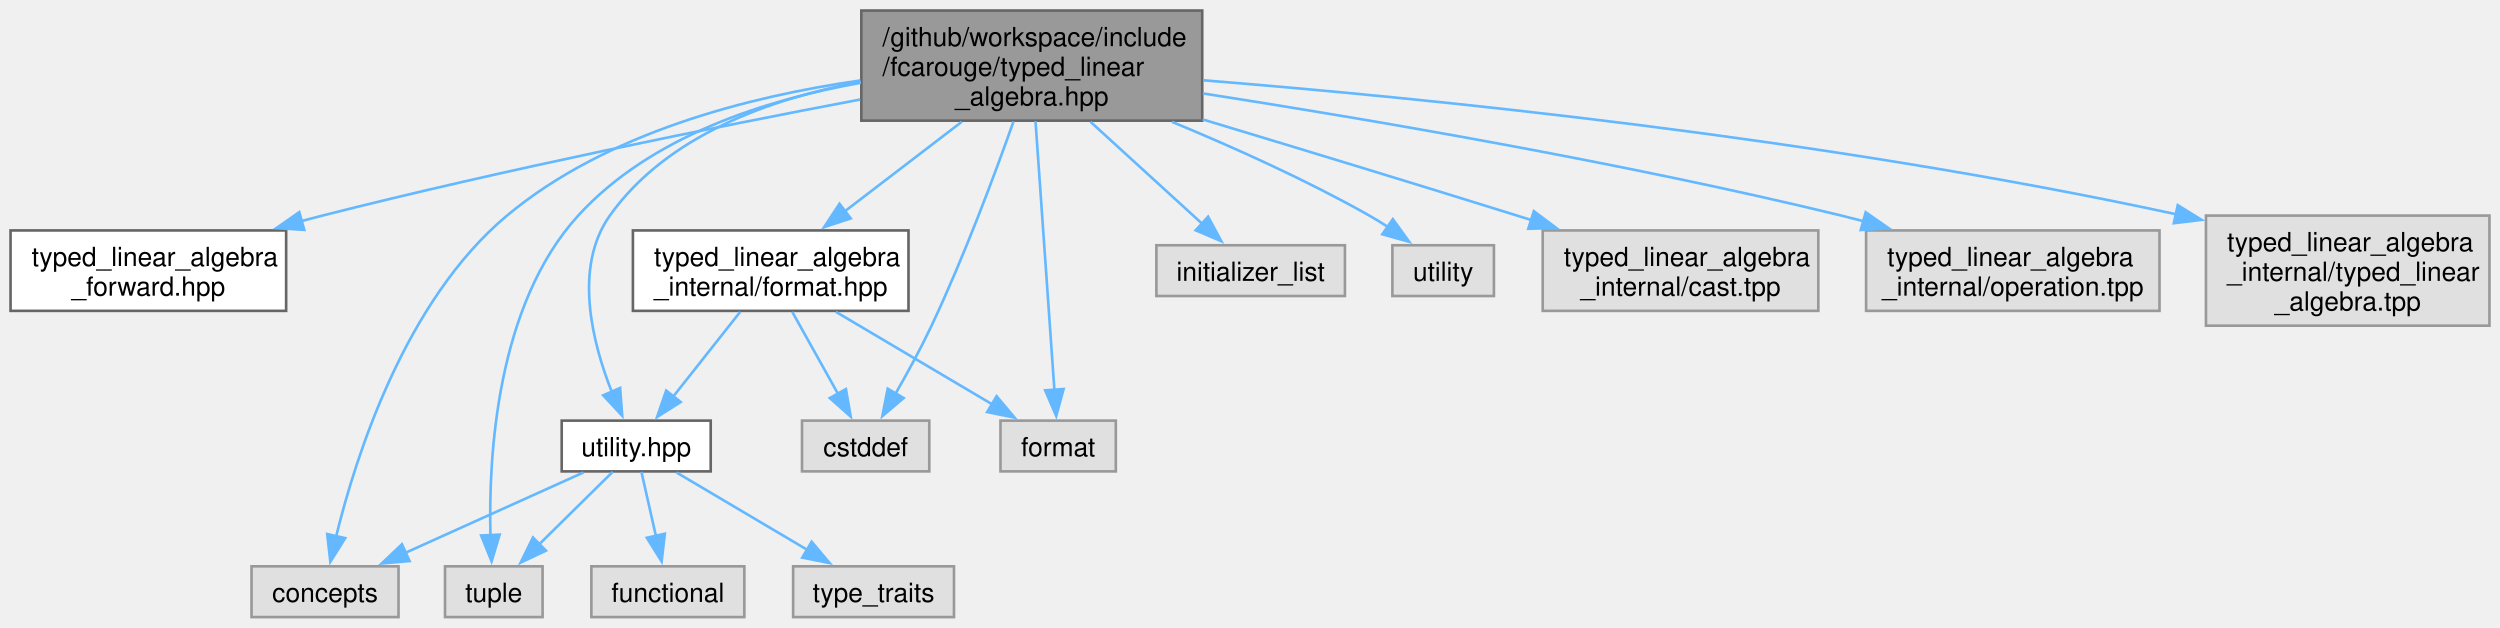
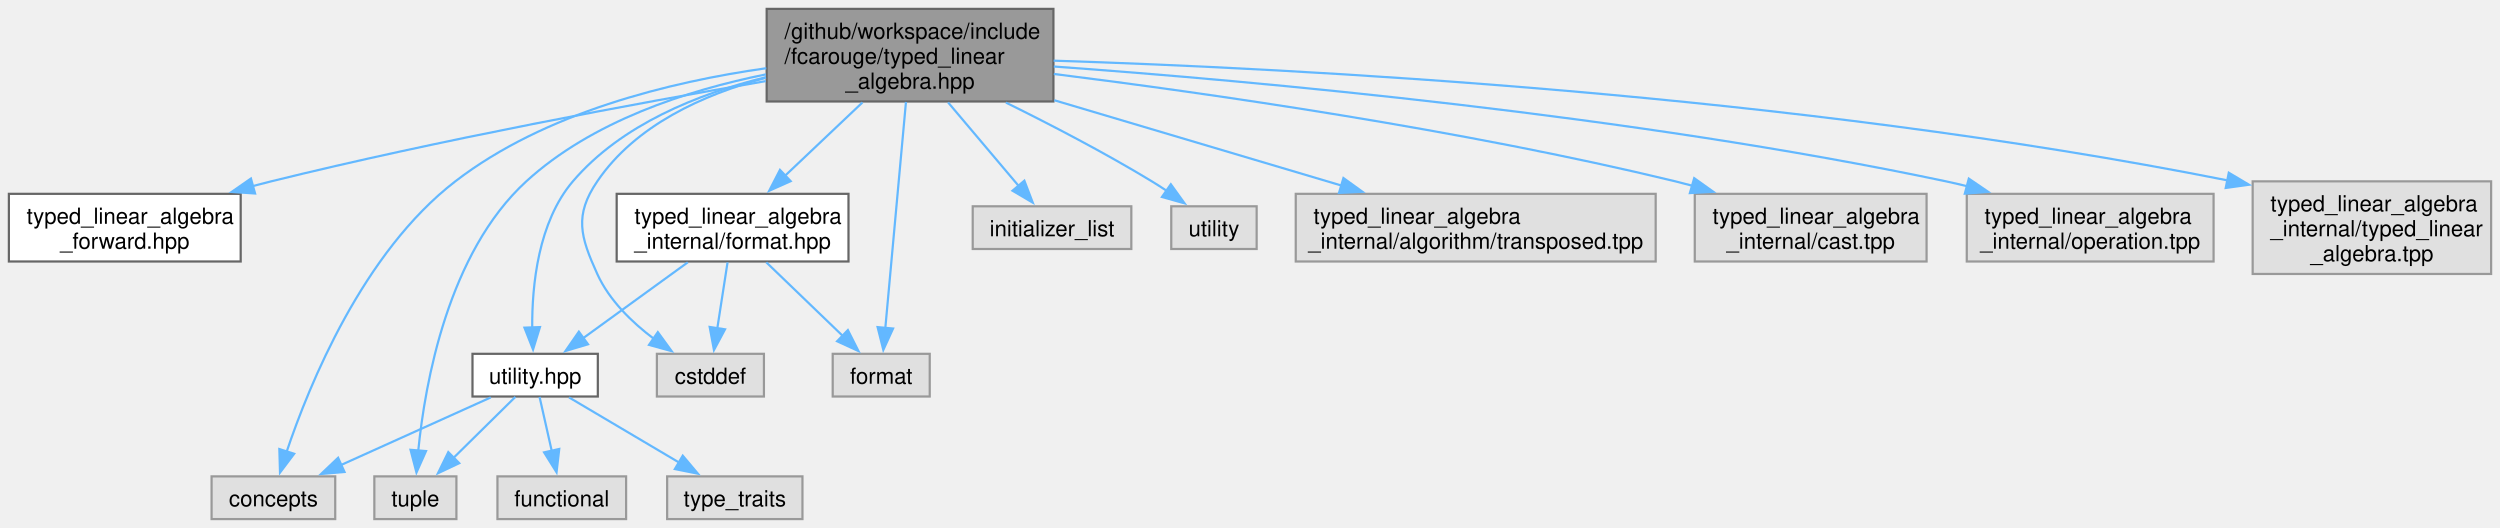
- <svg xmlns="http://www.w3.org/2000/svg" xmlns:xlink="http://www.w3.org/1999/xlink" width="948pt" height="238pt" viewBox="0.00 0.00 948.00 238.00">
+ <svg xmlns="http://www.w3.org/2000/svg" xmlns:xlink="http://www.w3.org/1999/xlink" width="1127pt" height="238pt" viewBox="0.00 0.00 1127.00 238.00">
  <g id="graph0" class="graph" transform="scale(1 1) rotate(0) translate(4 234)">
    <g id="Node000001" class="node">
      <g id="a_Node000001">
        <a xlink:title="Typed linear algebra implementation.">
-           <polygon fill="#999999" stroke="#666666" points="451.88,-230 322.62,-230 322.62,-188.25 451.88,-188.25 451.88,-230" />
-           <text text-anchor="start" x="330.62" y="-216.5" font-family="Helvetica,sans-Serif" font-size="10.00">/github/workspace/include</text>
-           <text text-anchor="start" x="330.62" y="-205.25" font-family="Helvetica,sans-Serif" font-size="10.00">/fcarouge/typed_linear</text>
-           <text text-anchor="middle" x="387.25" y="-194" font-family="Helvetica,sans-Serif" font-size="10.00">_algebra.hpp</text>
+           <polygon fill="#999999" stroke="#666666" points="470.88,-230 341.62,-230 341.62,-188.25 470.88,-188.25 470.88,-230" />
+           <text text-anchor="start" x="349.62" y="-216.5" font-family="Helvetica,sans-Serif" font-size="10.00">/github/workspace/include</text>
+           <text text-anchor="start" x="349.62" y="-205.25" font-family="Helvetica,sans-Serif" font-size="10.00">/fcarouge/typed_linear</text>
+           <text text-anchor="middle" x="406.25" y="-194" font-family="Helvetica,sans-Serif" font-size="10.00">_algebra.hpp</text>
        </a>
      </g>
    </g>
    <g id="Node000002" class="node">
      <g id="a_Node000002">
        <a xlink:href="typed__linear__algebra__forward_8hpp.xhtml" target="_top" xlink:title="Authoritative forward declaration header.">
          <polygon fill="white" stroke="#666666" points="104.5,-146.62 0,-146.62 0,-116.12 104.5,-116.12 104.5,-146.62" />
          <text text-anchor="start" x="8" y="-133.12" font-family="Helvetica,sans-Serif" font-size="10.00">typed_linear_algebra</text>
          <text text-anchor="middle" x="52.25" y="-121.88" font-family="Helvetica,sans-Serif" font-size="10.00">_forward.hpp</text>
        </a>
      </g>
    </g>
    <g id="edge1_Node000001_Node000002" class="edge">
      <g id="a_edge1_Node000001_Node000002">
        <a xlink:title=" ">
-           <path fill="none" stroke="#63b8ff" d="M322.2,-196.27C267.5,-185.91 187.37,-169.8 118.25,-152.25 115.66,-151.59 113.01,-150.9 110.35,-150.18" />
-           <polygon fill="#63b8ff" stroke="#63b8ff" points="111.37,-146.83 100.8,-147.51 109.49,-153.57 111.37,-146.83" />
+           <path fill="none" stroke="#63b8ff" d="M341.22,-197.44C282.58,-187.35 194.15,-170.99 118.25,-152.25 115.51,-151.57 112.71,-150.85 109.88,-150.1" />
+           <polygon fill="#63b8ff" stroke="#63b8ff" points="110.99,-146.77 100.42,-147.48 109.12,-153.52 110.99,-146.77" />
        </a>
      </g>
    </g>
    <g id="Node000003" class="node">
      <g id="a_Node000003">
        <a xlink:href="format_8hpp.xhtml" target="_top" xlink:title="Formatting support for the typed matrix.">
-           <polygon fill="white" stroke="#666666" points="340.5,-146.62 236,-146.62 236,-116.12 340.5,-116.12 340.5,-146.62" />
-           <text text-anchor="start" x="244" y="-133.12" font-family="Helvetica,sans-Serif" font-size="10.00">typed_linear_algebra</text>
-           <text text-anchor="middle" x="288.25" y="-121.88" font-family="Helvetica,sans-Serif" font-size="10.00">_internal/format.hpp</text>
+           <polygon fill="white" stroke="#666666" points="378.5,-146.62 274,-146.62 274,-116.12 378.5,-116.12 378.5,-146.62" />
+           <text text-anchor="start" x="282" y="-133.12" font-family="Helvetica,sans-Serif" font-size="10.00">typed_linear_algebra</text>
+           <text text-anchor="middle" x="326.25" y="-121.88" font-family="Helvetica,sans-Serif" font-size="10.00">_internal/format.hpp</text>
        </a>
      </g>
    </g>
    <g id="edge2_Node000001_Node000003" class="edge">
      <g id="a_edge2_Node000001_Node000003">
        <a xlink:title=" ">
-           <path fill="none" stroke="#63b8ff" d="M360.72,-187.83C347.04,-177.36 330.35,-164.59 316.44,-153.94" />
-           <polygon fill="#63b8ff" stroke="#63b8ff" points="318.59,-151.18 308.52,-147.88 314.34,-156.74 318.59,-151.18" />
+           <path fill="none" stroke="#63b8ff" d="M384.81,-187.83C374.07,-177.66 361.04,-165.32 350,-154.87" />
+           <polygon fill="#63b8ff" stroke="#63b8ff" points="352.43,-152.34 342.76,-148.01 347.61,-157.42 352.43,-152.34" />
        </a>
      </g>
    </g>
    <g id="Node000004" class="node">
      <g id="a_Node000004">
        <a xlink:href="utility_8hpp.xhtml" target="_top" xlink:title=" ">
          <polygon fill="white" stroke="#666666" points="265.5,-74.5 209,-74.5 209,-55.25 265.5,-55.25 265.5,-74.5" />
          <text text-anchor="middle" x="237.25" y="-61" font-family="Helvetica,sans-Serif" font-size="10.00">utility.hpp</text>
        </a>
      </g>
    </g>
    <g id="edge10_Node000001_Node000004" class="edge">
      <g id="a_edge10_Node000001_Node000004">
        <a xlink:title=" ">
-           <path fill="none" stroke="#63b8ff" d="M322.39,-202.99C288.12,-196.6 248.8,-182.6 227.25,-152.25 213.35,-132.68 220.58,-104.1 228.05,-85.25" />
-           <polygon fill="#63b8ff" stroke="#63b8ff" points="231.15,-86.89 231.94,-76.33 224.73,-84.1 231.15,-86.89" />
+           <path fill="none" stroke="#63b8ff" d="M341.29,-199.21C310.63,-191.68 276.06,-177.81 254.25,-152.25 238.62,-133.93 235.79,-105.44 235.92,-86.24" />
+           <polygon fill="#63b8ff" stroke="#63b8ff" points="239.41,-86.55 236.3,-76.43 232.42,-86.29 239.41,-86.55" />
        </a>
      </g>
    </g>
    <g id="Node000005" class="node">
      <g id="a_Node000005">
        <a xlink:title=" ">
          <polygon fill="#e0e0e0" stroke="#999999" points="147.12,-19.25 91.38,-19.25 91.38,0 147.12,0 147.12,-19.25" />
          <text text-anchor="middle" x="119.25" y="-5.75" font-family="Helvetica,sans-Serif" font-size="10.00">concepts</text>
        </a>
      </g>
    </g>
    <g id="edge11_Node000001_Node000005" class="edge">
      <g id="a_edge11_Node000001_Node000005">
        <a xlink:title=" ">
-           <path fill="none" stroke="#63b8ff" d="M322.23,-203.49C279.93,-197.44 225.85,-183.64 188.25,-152.25 149.68,-120.05 130.94,-61.14 123.42,-30.43" />
-           <polygon fill="#63b8ff" stroke="#63b8ff" points="126.9,-29.94 121.27,-20.96 120.08,-31.49 126.9,-29.94" />
+           <path fill="none" stroke="#63b8ff" d="M341.45,-203.25C298.01,-197.11 241.59,-183.3 201.25,-152.25 159.71,-120.27 135.45,-60.82 125.14,-30.11" />
+           <polygon fill="#63b8ff" stroke="#63b8ff" points="128.6,-29.44 122.23,-20.97 121.93,-31.56 128.6,-29.44" />
        </a>
      </g>
    </g>
    <g id="Node000007" class="node">
      <g id="a_Node000007">
        <a xlink:title=" ">
          <polygon fill="#e0e0e0" stroke="#999999" points="201.75,-19.25 164.75,-19.25 164.75,0 201.75,0 201.75,-19.25" />
          <text text-anchor="middle" x="183.25" y="-5.75" font-family="Helvetica,sans-Serif" font-size="10.00">tuple</text>
        </a>
      </g>
    </g>
    <g id="edge15_Node000001_Node000007" class="edge">
      <g id="a_edge15_Node000001_Node000007">
        <a xlink:title=" ">
-           <path fill="none" stroke="#63b8ff" d="M322.41,-202.61C286.01,-196.13 242.54,-182.17 215.25,-152.25 184.33,-118.35 181.2,-61.07 181.98,-30.79" />
-           <polygon fill="#63b8ff" stroke="#63b8ff" points="185.46,-31.27 182.41,-21.12 178.46,-30.95 185.46,-31.27" />
+           <path fill="none" stroke="#63b8ff" d="M341.27,-200.47C305.63,-193.27 262.83,-179.3 233.25,-152.25 198.07,-120.07 187.63,-61.59 184.55,-30.81" />
+           <polygon fill="#63b8ff" stroke="#63b8ff" points="188.05,-30.66 183.74,-20.98 181.07,-31.23 188.05,-30.66" />
        </a>
      </g>
    </g>
    <g id="Node000009" class="node">
      <g id="a_Node000009">
        <a xlink:title=" ">
-           <polygon fill="#e0e0e0" stroke="#999999" points="348.38,-74.5 300.12,-74.5 300.12,-55.25 348.38,-55.25 348.38,-74.5" />
-           <text text-anchor="middle" x="324.25" y="-61" font-family="Helvetica,sans-Serif" font-size="10.00">cstddef</text>
+           <polygon fill="#e0e0e0" stroke="#999999" points="340.38,-74.5 292.12,-74.5 292.12,-55.25 340.38,-55.25 340.38,-74.5" />
+           <text text-anchor="middle" x="316.25" y="-61" font-family="Helvetica,sans-Serif" font-size="10.00">cstddef</text>
        </a>
      </g>
    </g>
    <g id="edge12_Node000001_Node000009" class="edge">
      <g id="a_edge12_Node000001_Node000009">
        <a xlink:title=" ">
-           <path fill="none" stroke="#63b8ff" d="M380.33,-187.96C373.26,-167.98 361.59,-136.65 349.25,-110.5 345.18,-101.88 340.13,-92.63 335.63,-84.81" />
-           <polygon fill="#63b8ff" stroke="#63b8ff" points="338.66,-83.06 330.57,-76.21 332.62,-86.61 338.66,-83.06" />
+           <path fill="none" stroke="#63b8ff" d="M341.27,-198.94C312.97,-191.36 282.41,-177.52 265.25,-152.25 254.82,-136.9 257.58,-127.4 265.25,-110.5 270.63,-98.65 280.88,-88.7 290.8,-81.23" />
+           <polygon fill="#63b8ff" stroke="#63b8ff" points="292.55,-84.28 298.78,-75.71 288.57,-78.52 292.55,-84.28" />
        </a>
      </g>
    </g>
    <g id="Node000010" class="node">
      <g id="a_Node000010">
        <a xlink:title=" ">
-           <polygon fill="#e0e0e0" stroke="#999999" points="419.12,-74.5 375.38,-74.5 375.38,-55.25 419.12,-55.25 419.12,-74.5" />
-           <text text-anchor="middle" x="397.25" y="-61" font-family="Helvetica,sans-Serif" font-size="10.00">format</text>
+           <polygon fill="#e0e0e0" stroke="#999999" points="415.12,-74.5 371.38,-74.5 371.38,-55.25 415.12,-55.25 415.12,-74.5" />
+           <text text-anchor="middle" x="393.25" y="-61" font-family="Helvetica,sans-Serif" font-size="10.00">format</text>
        </a>
      </g>
    </g>
    <g id="edge13_Node000001_Node000010" class="edge">
      <g id="a_edge13_Node000001_Node000010">
        <a xlink:title=" ">
-           <path fill="none" stroke="#63b8ff" d="M388.66,-188.05C390.56,-161.06 393.91,-113.36 395.82,-86.23" />
-           <polygon fill="#63b8ff" stroke="#63b8ff" points="399.31,-86.48 396.52,-76.26 392.33,-85.99 399.31,-86.48" />
+           <path fill="none" stroke="#63b8ff" d="M404.41,-188.05C401.94,-160.94 397.55,-112.93 395.08,-85.86" />
+           <polygon fill="#63b8ff" stroke="#63b8ff" points="398.59,-85.9 394.2,-76.26 391.62,-86.54 398.59,-85.9" />
        </a>
      </g>
    </g>
    <g id="Node000011" class="node">
      <g id="a_Node000011">
        <a xlink:title=" ">
          <polygon fill="#e0e0e0" stroke="#999999" points="506,-141 434.5,-141 434.5,-121.75 506,-121.75 506,-141" />
          <text text-anchor="middle" x="470.25" y="-127.5" font-family="Helvetica,sans-Serif" font-size="10.00">initializer_list</text>
        </a>
      </g>
    </g>
    <g id="edge14_Node000001_Node000011" class="edge">
      <g id="a_edge14_Node000001_Node000011">
        <a xlink:title=" ">
-           <path fill="none" stroke="#63b8ff" d="M409.49,-187.83C422.78,-175.69 439.46,-160.47 451.98,-149.05" />
-           <polygon fill="#63b8ff" stroke="#63b8ff" points="454.11,-151.84 459.14,-142.52 449.39,-146.67 454.11,-151.84" />
+           <path fill="none" stroke="#63b8ff" d="M423.4,-187.83C433.35,-176.05 445.76,-161.36 455.31,-150.06" />
+           <polygon fill="#63b8ff" stroke="#63b8ff" points="457.78,-152.55 461.57,-142.65 452.44,-148.03 457.78,-152.55" />
        </a>
      </g>
    </g>
    <g id="Node000012" class="node">
      <g id="a_Node000012">
        <a xlink:title=" ">
          <polygon fill="#e0e0e0" stroke="#999999" points="562.5,-141 524,-141 524,-121.75 562.5,-121.75 562.5,-141" />
          <text text-anchor="middle" x="543.25" y="-127.5" font-family="Helvetica,sans-Serif" font-size="10.00">utility</text>
        </a>
      </g>
    </g>
    <g id="edge16_Node000001_Node000012" class="edge">
      <g id="a_edge16_Node000001_Node000012">
        <a xlink:title=" ">
-           <path fill="none" stroke="#63b8ff" d="M440.43,-187.79C463.91,-178.09 491.5,-165.67 515.25,-152.25 517.61,-150.91 520.02,-149.42 522.39,-147.88" />
-           <polygon fill="#63b8ff" stroke="#63b8ff" points="524.17,-150.9 530.37,-142.31 520.17,-145.16 524.17,-150.9" />
+           <path fill="none" stroke="#63b8ff" d="M449.47,-187.75C469.81,-177.72 494.16,-165.05 515.25,-152.25 517.44,-150.92 519.69,-149.47 521.92,-147.99" />
+           <polygon fill="#63b8ff" stroke="#63b8ff" points="523.81,-150.94 530,-142.34 519.8,-145.2 523.81,-150.94" />
        </a>
      </g>
    </g>
    <g id="Node000013" class="node">
      <g id="a_Node000013">
        <a xlink:title=" ">
-           <polygon fill="#e0e0e0" stroke="#999999" points="685.5,-146.62 581,-146.62 581,-116.12 685.5,-116.12 685.5,-146.62" />
-           <text text-anchor="start" x="589" y="-133.12" font-family="Helvetica,sans-Serif" font-size="10.00">typed_linear_algebra</text>
-           <text text-anchor="middle" x="633.25" y="-121.88" font-family="Helvetica,sans-Serif" font-size="10.00">_internal/cast.tpp</text>
+           <polygon fill="#e0e0e0" stroke="#999999" points="742.38,-146.62 580.12,-146.62 580.12,-116.12 742.38,-116.12 742.38,-146.62" />
+           <text text-anchor="start" x="588.12" y="-133.12" font-family="Helvetica,sans-Serif" font-size="10.00">typed_linear_algebra</text>
+           <text text-anchor="middle" x="661.25" y="-121.88" font-family="Helvetica,sans-Serif" font-size="10.00">_internal/algorithm/transposed.tpp</text>
        </a>
      </g>
    </g>
    <g id="edge17_Node000001_Node000013" class="edge">
      <g id="a_edge17_Node000001_Node000013">
        <a xlink:title=" ">
-           <path fill="none" stroke="#63b8ff" d="M452.04,-188.72C487.33,-178.08 531.73,-164.58 571.25,-152.25 573.07,-151.68 574.91,-151.1 576.78,-150.52" />
-           <polygon fill="#63b8ff" stroke="#63b8ff" points="577.64,-153.92 586.12,-147.56 575.53,-147.24 577.64,-153.92" />
+           <path fill="none" stroke="#63b8ff" d="M471.26,-188.81C511.1,-176.98 561.75,-161.93 600.73,-150.35" />
+           <polygon fill="#63b8ff" stroke="#63b8ff" points="601.62,-153.74 610.21,-147.54 599.62,-147.03 601.62,-153.74" />
        </a>
      </g>
    </g>
    <g id="Node000014" class="node">
      <g id="a_Node000014">
        <a xlink:title=" ">
-           <polygon fill="#e0e0e0" stroke="#999999" points="814.88,-146.62 703.62,-146.62 703.62,-116.12 814.88,-116.12 814.88,-146.62" />
-           <text text-anchor="start" x="711.62" y="-133.12" font-family="Helvetica,sans-Serif" font-size="10.00">typed_linear_algebra</text>
-           <text text-anchor="middle" x="759.25" y="-121.88" font-family="Helvetica,sans-Serif" font-size="10.00">_internal/operation.tpp</text>
+           <polygon fill="#e0e0e0" stroke="#999999" points="864.5,-146.62 760,-146.62 760,-116.12 864.5,-116.12 864.5,-146.62" />
+           <text text-anchor="start" x="768" y="-133.12" font-family="Helvetica,sans-Serif" font-size="10.00">typed_linear_algebra</text>
+           <text text-anchor="middle" x="812.25" y="-121.88" font-family="Helvetica,sans-Serif" font-size="10.00">_internal/cast.tpp</text>
        </a>
      </g>
    </g>
    <g id="edge18_Node000001_Node000014" class="edge">
      <g id="a_edge18_Node000001_Node000014">
        <a xlink:title=" ">
-           <path fill="none" stroke="#63b8ff" d="M452.1,-198.58C514.55,-188.85 611.47,-172.37 694.25,-152.25 697.01,-151.58 699.82,-150.86 702.66,-150.11" />
-           <polygon fill="#63b8ff" stroke="#63b8ff" points="703.47,-153.51 712.17,-147.46 701.59,-146.77 703.47,-153.51" />
+           <path fill="none" stroke="#63b8ff" d="M471.06,-200.66C540.85,-191.93 654.84,-175.62 751.25,-152.25 753.81,-151.63 756.41,-150.96 759.03,-150.24" />
+           <polygon fill="#63b8ff" stroke="#63b8ff" points="759.74,-153.68 768.38,-147.54 757.8,-146.96 759.74,-153.68" />
        </a>
      </g>
    </g>
    <g id="Node000015" class="node">
      <g id="a_Node000015">
        <a xlink:title=" ">
-           <polygon fill="#e0e0e0" stroke="#999999" points="940,-152.25 832.5,-152.25 832.5,-110.5 940,-110.5 940,-152.25" />
-           <text text-anchor="start" x="840.5" y="-138.75" font-family="Helvetica,sans-Serif" font-size="10.00">typed_linear_algebra</text>
-           <text text-anchor="start" x="840.5" y="-127.5" font-family="Helvetica,sans-Serif" font-size="10.00">_internal/typed_linear</text>
-           <text text-anchor="middle" x="886.25" y="-116.25" font-family="Helvetica,sans-Serif" font-size="10.00">_algebra.tpp</text>
+           <polygon fill="#e0e0e0" stroke="#999999" points="993.88,-146.62 882.62,-146.62 882.62,-116.12 993.88,-116.12 993.88,-146.62" />
+           <text text-anchor="start" x="890.62" y="-133.12" font-family="Helvetica,sans-Serif" font-size="10.00">typed_linear_algebra</text>
+           <text text-anchor="middle" x="938.25" y="-121.88" font-family="Helvetica,sans-Serif" font-size="10.00">_internal/operation.tpp</text>
        </a>
      </g>
    </g>
    <g id="edge19_Node000001_Node000015" class="edge">
      <g id="a_edge19_Node000001_Node000015">
        <a xlink:title=" ">
-           <path fill="none" stroke="#63b8ff" d="M452.31,-203.55C535.98,-196.83 685.8,-182.01 821.33,-152.72" />
-           <polygon fill="#63b8ff" stroke="#63b8ff" points="821.81,-156.2 830.83,-150.63 820.31,-149.36 821.81,-156.2" />
+           <path fill="none" stroke="#63b8ff" d="M471.05,-204.02C561.77,-197.46 731.43,-182.17 873.25,-152.25 876.39,-151.59 879.59,-150.84 882.82,-150.04" />
+           <polygon fill="#63b8ff" stroke="#63b8ff" points="883.54,-153.47 892.3,-147.51 881.74,-146.7 883.54,-153.47" />
+         </a>
+       </g>
+     </g>
+     <g id="Node000016" class="node">
+       <g id="a_Node000016">
+         <a xlink:title=" ">
+           <polygon fill="#e0e0e0" stroke="#999999" points="1119,-152.25 1011.5,-152.25 1011.5,-110.5 1119,-110.5 1119,-152.25" />
+           <text text-anchor="start" x="1019.5" y="-138.75" font-family="Helvetica,sans-Serif" font-size="10.00">typed_linear_algebra</text>
+           <text text-anchor="start" x="1019.5" y="-127.5" font-family="Helvetica,sans-Serif" font-size="10.00">_internal/typed_linear</text>
+           <text text-anchor="middle" x="1065.25" y="-116.25" font-family="Helvetica,sans-Serif" font-size="10.00">_algebra.tpp</text>
+         </a>
+       </g>
+     </g>
+     <g id="edge20_Node000001_Node000016" class="edge">
+       <g id="a_edge20_Node000001_Node000016">
+         <a xlink:title=" ">
+           <path fill="none" stroke="#63b8ff" d="M470.97,-206.65C579.23,-203.19 803.75,-191.75 1000.22,-152.67" />
+           <polygon fill="#63b8ff" stroke="#63b8ff" points="1000.74,-156.13 1009.85,-150.72 999.35,-149.27 1000.74,-156.13" />
        </a>
      </g>
    </g>
    <g id="edge3_Node000003_Node000004" class="edge">
      <g id="a_edge3_Node000003_Node000004">
        <a xlink:title=" ">
-           <path fill="none" stroke="#63b8ff" d="M276.68,-115.74C269.11,-106.16 259.17,-93.6 251.17,-83.48" />
-           <polygon fill="#63b8ff" stroke="#63b8ff" points="254.11,-81.56 245.16,-75.88 248.62,-85.9 254.11,-81.56" />
+           <path fill="none" stroke="#63b8ff" d="M306.05,-115.74C291.97,-105.53 273.2,-91.93 258.82,-81.51" />
+           <polygon fill="#63b8ff" stroke="#63b8ff" points="261.06,-78.81 250.91,-75.77 256.95,-84.48 261.06,-78.81" />
        </a>
      </g>
    </g>
    <g id="edge8_Node000003_Node000009" class="edge">
      <g id="a_edge8_Node000003_Node000009">
        <a xlink:title=" ">
-           <path fill="none" stroke="#63b8ff" d="M296.42,-115.74C301.54,-106.56 308.2,-94.63 313.72,-84.74" />
-           <polygon fill="#63b8ff" stroke="#63b8ff" points="316.77,-86.46 318.59,-76.02 310.66,-83.05 316.77,-86.46" />
+           <path fill="none" stroke="#63b8ff" d="M323.98,-115.74C322.62,-106.95 320.87,-95.65 319.37,-86.03" />
+           <polygon fill="#63b8ff" stroke="#63b8ff" points="322.84,-85.54 317.85,-76.19 315.92,-86.61 322.84,-85.54" />
        </a>
      </g>
    </g>
    <g id="edge9_Node000003_Node000010" class="edge">
      <g id="a_edge9_Node000003_Node000010">
        <a xlink:title=" ">
-           <path fill="none" stroke="#63b8ff" d="M312.98,-115.74C330.73,-105.24 354.55,-91.14 372.34,-80.62" />
-           <polygon fill="#63b8ff" stroke="#63b8ff" points="373.9,-83.76 380.72,-75.66 370.33,-77.74 373.9,-83.76" />
+           <path fill="none" stroke="#63b8ff" d="M341.45,-115.74C351.71,-105.87 365.26,-92.82 375.94,-82.54" />
+           <polygon fill="#63b8ff" stroke="#63b8ff" points="378.22,-85.2 382.99,-75.75 373.36,-80.16 378.22,-85.2" />
        </a>
      </g>
    </g>
    <g id="edge4_Node000004_Node000005" class="edge">
      <g id="a_edge4_Node000004_Node000005">
        <a xlink:title=" ">
          <path fill="none" stroke="#63b8ff" d="M217.23,-54.84C198.76,-46.5 171.04,-34 149.8,-24.41" />
          <polygon fill="#63b8ff" stroke="#63b8ff" points="151.3,-21.25 140.74,-20.33 148.42,-27.63 151.3,-21.25" />
        </a>
      </g>
    </g>
    <g id="Node000006" class="node">
      <g id="a_Node000006">
        <a xlink:title=" ">
          <polygon fill="#e0e0e0" stroke="#999999" points="278.25,-19.25 220.25,-19.25 220.25,0 278.25,0 278.25,-19.25" />
          <text text-anchor="middle" x="249.25" y="-5.75" font-family="Helvetica,sans-Serif" font-size="10.00">functional</text>
        </a>
      </g>
    </g>
    <g id="edge5_Node000004_Node000006" class="edge">
      <g id="a_edge5_Node000004_Node000006">
        <a xlink:title=" ">
          <path fill="none" stroke="#63b8ff" d="M239.23,-55.08C240.72,-48.49 242.81,-39.21 244.7,-30.82" />
          <polygon fill="#63b8ff" stroke="#63b8ff" points="248.11,-31.61 246.89,-21.09 241.28,-30.07 248.11,-31.61" />
        </a>
      </g>
    </g>
    <g id="edge6_Node000004_Node000007" class="edge">
      <g id="a_edge6_Node000004_Node000007">
        <a xlink:title=" ">
          <path fill="none" stroke="#63b8ff" d="M228.33,-55.08C220.8,-47.65 209.78,-36.79 200.52,-27.66" />
          <polygon fill="#63b8ff" stroke="#63b8ff" points="203.02,-25.2 193.44,-20.67 198.1,-30.19 203.02,-25.2" />
        </a>
      </g>
    </g>
    <g id="Node000008" class="node">
      <g id="a_Node000008">
        <a xlink:title=" ">
          <polygon fill="#e0e0e0" stroke="#999999" points="357.75,-19.25 296.75,-19.25 296.75,0 357.75,0 357.75,-19.25" />
          <text text-anchor="middle" x="327.25" y="-5.75" font-family="Helvetica,sans-Serif" font-size="10.00">type_traits</text>
        </a>
      </g>
    </g>
    <g id="edge7_Node000004_Node000008" class="edge">
      <g id="a_edge7_Node000004_Node000008">
        <a xlink:title=" ">
          <path fill="none" stroke="#63b8ff" d="M252.52,-54.84C266.09,-46.81 286.2,-34.91 302.15,-25.48" />
          <polygon fill="#63b8ff" stroke="#63b8ff" points="303.78,-28.58 310.61,-20.47 300.22,-22.55 303.78,-28.58" />
        </a>
      </g>
    </g>
  </g>
</svg>
